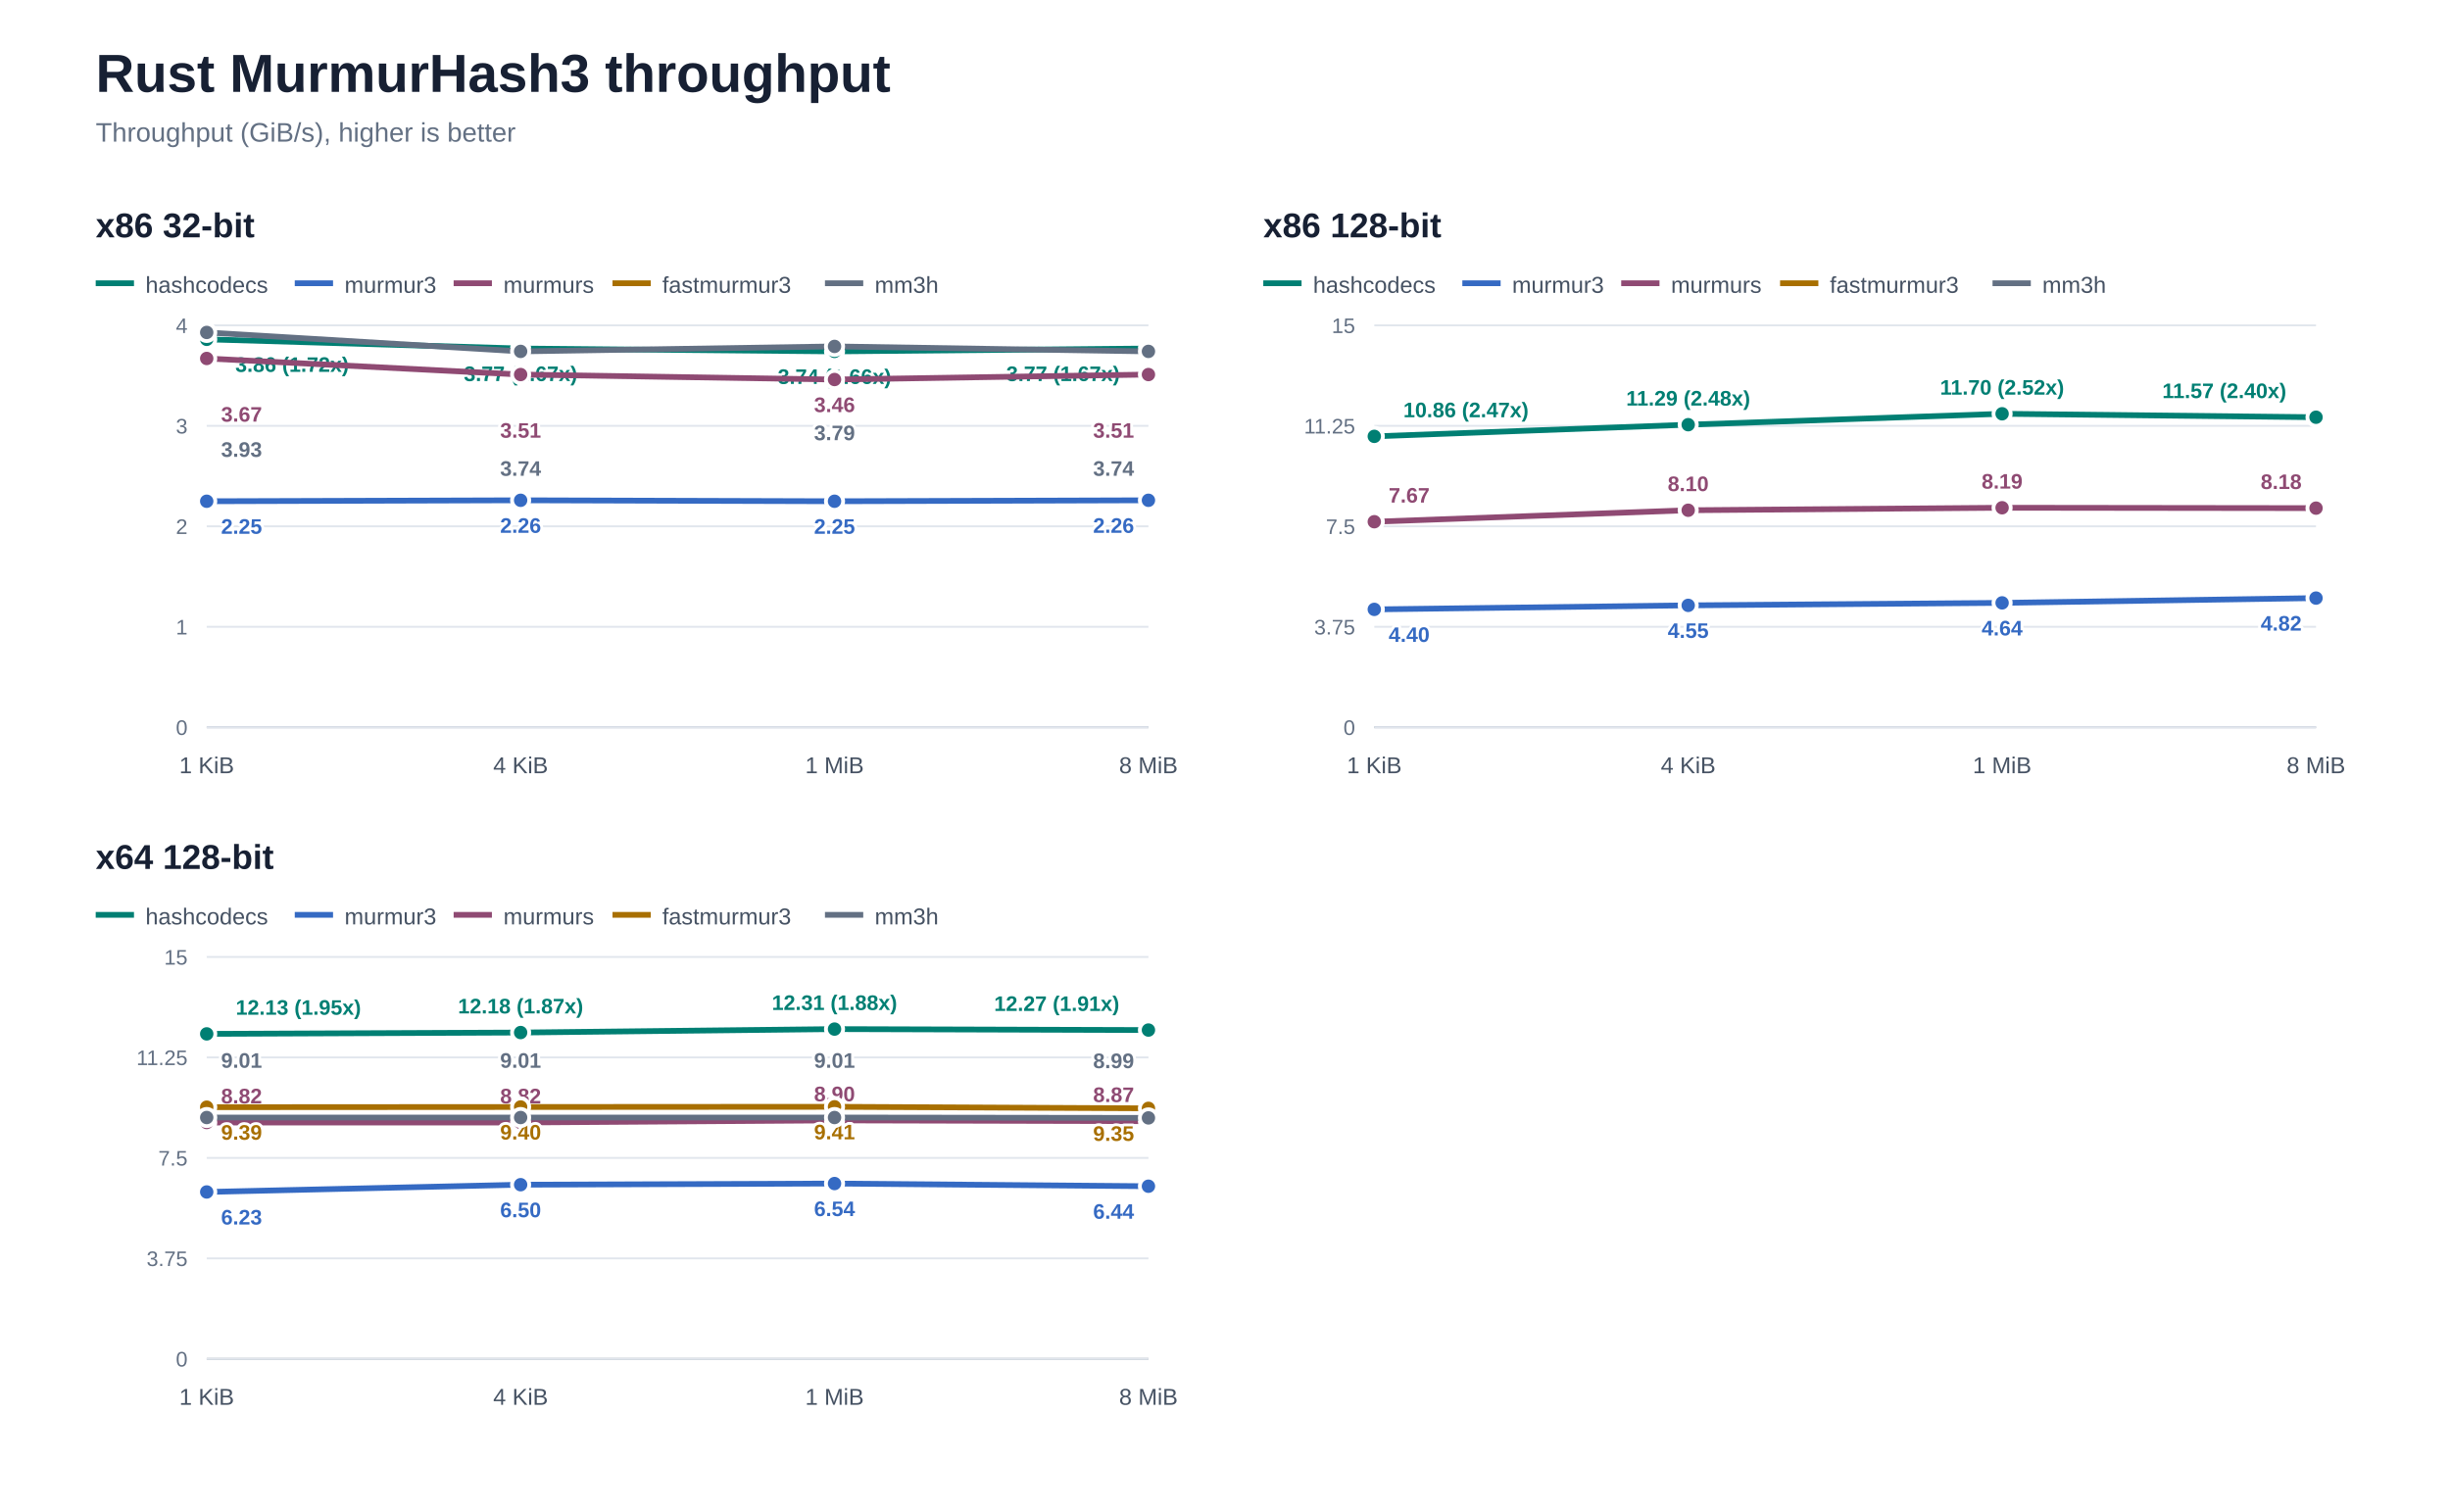
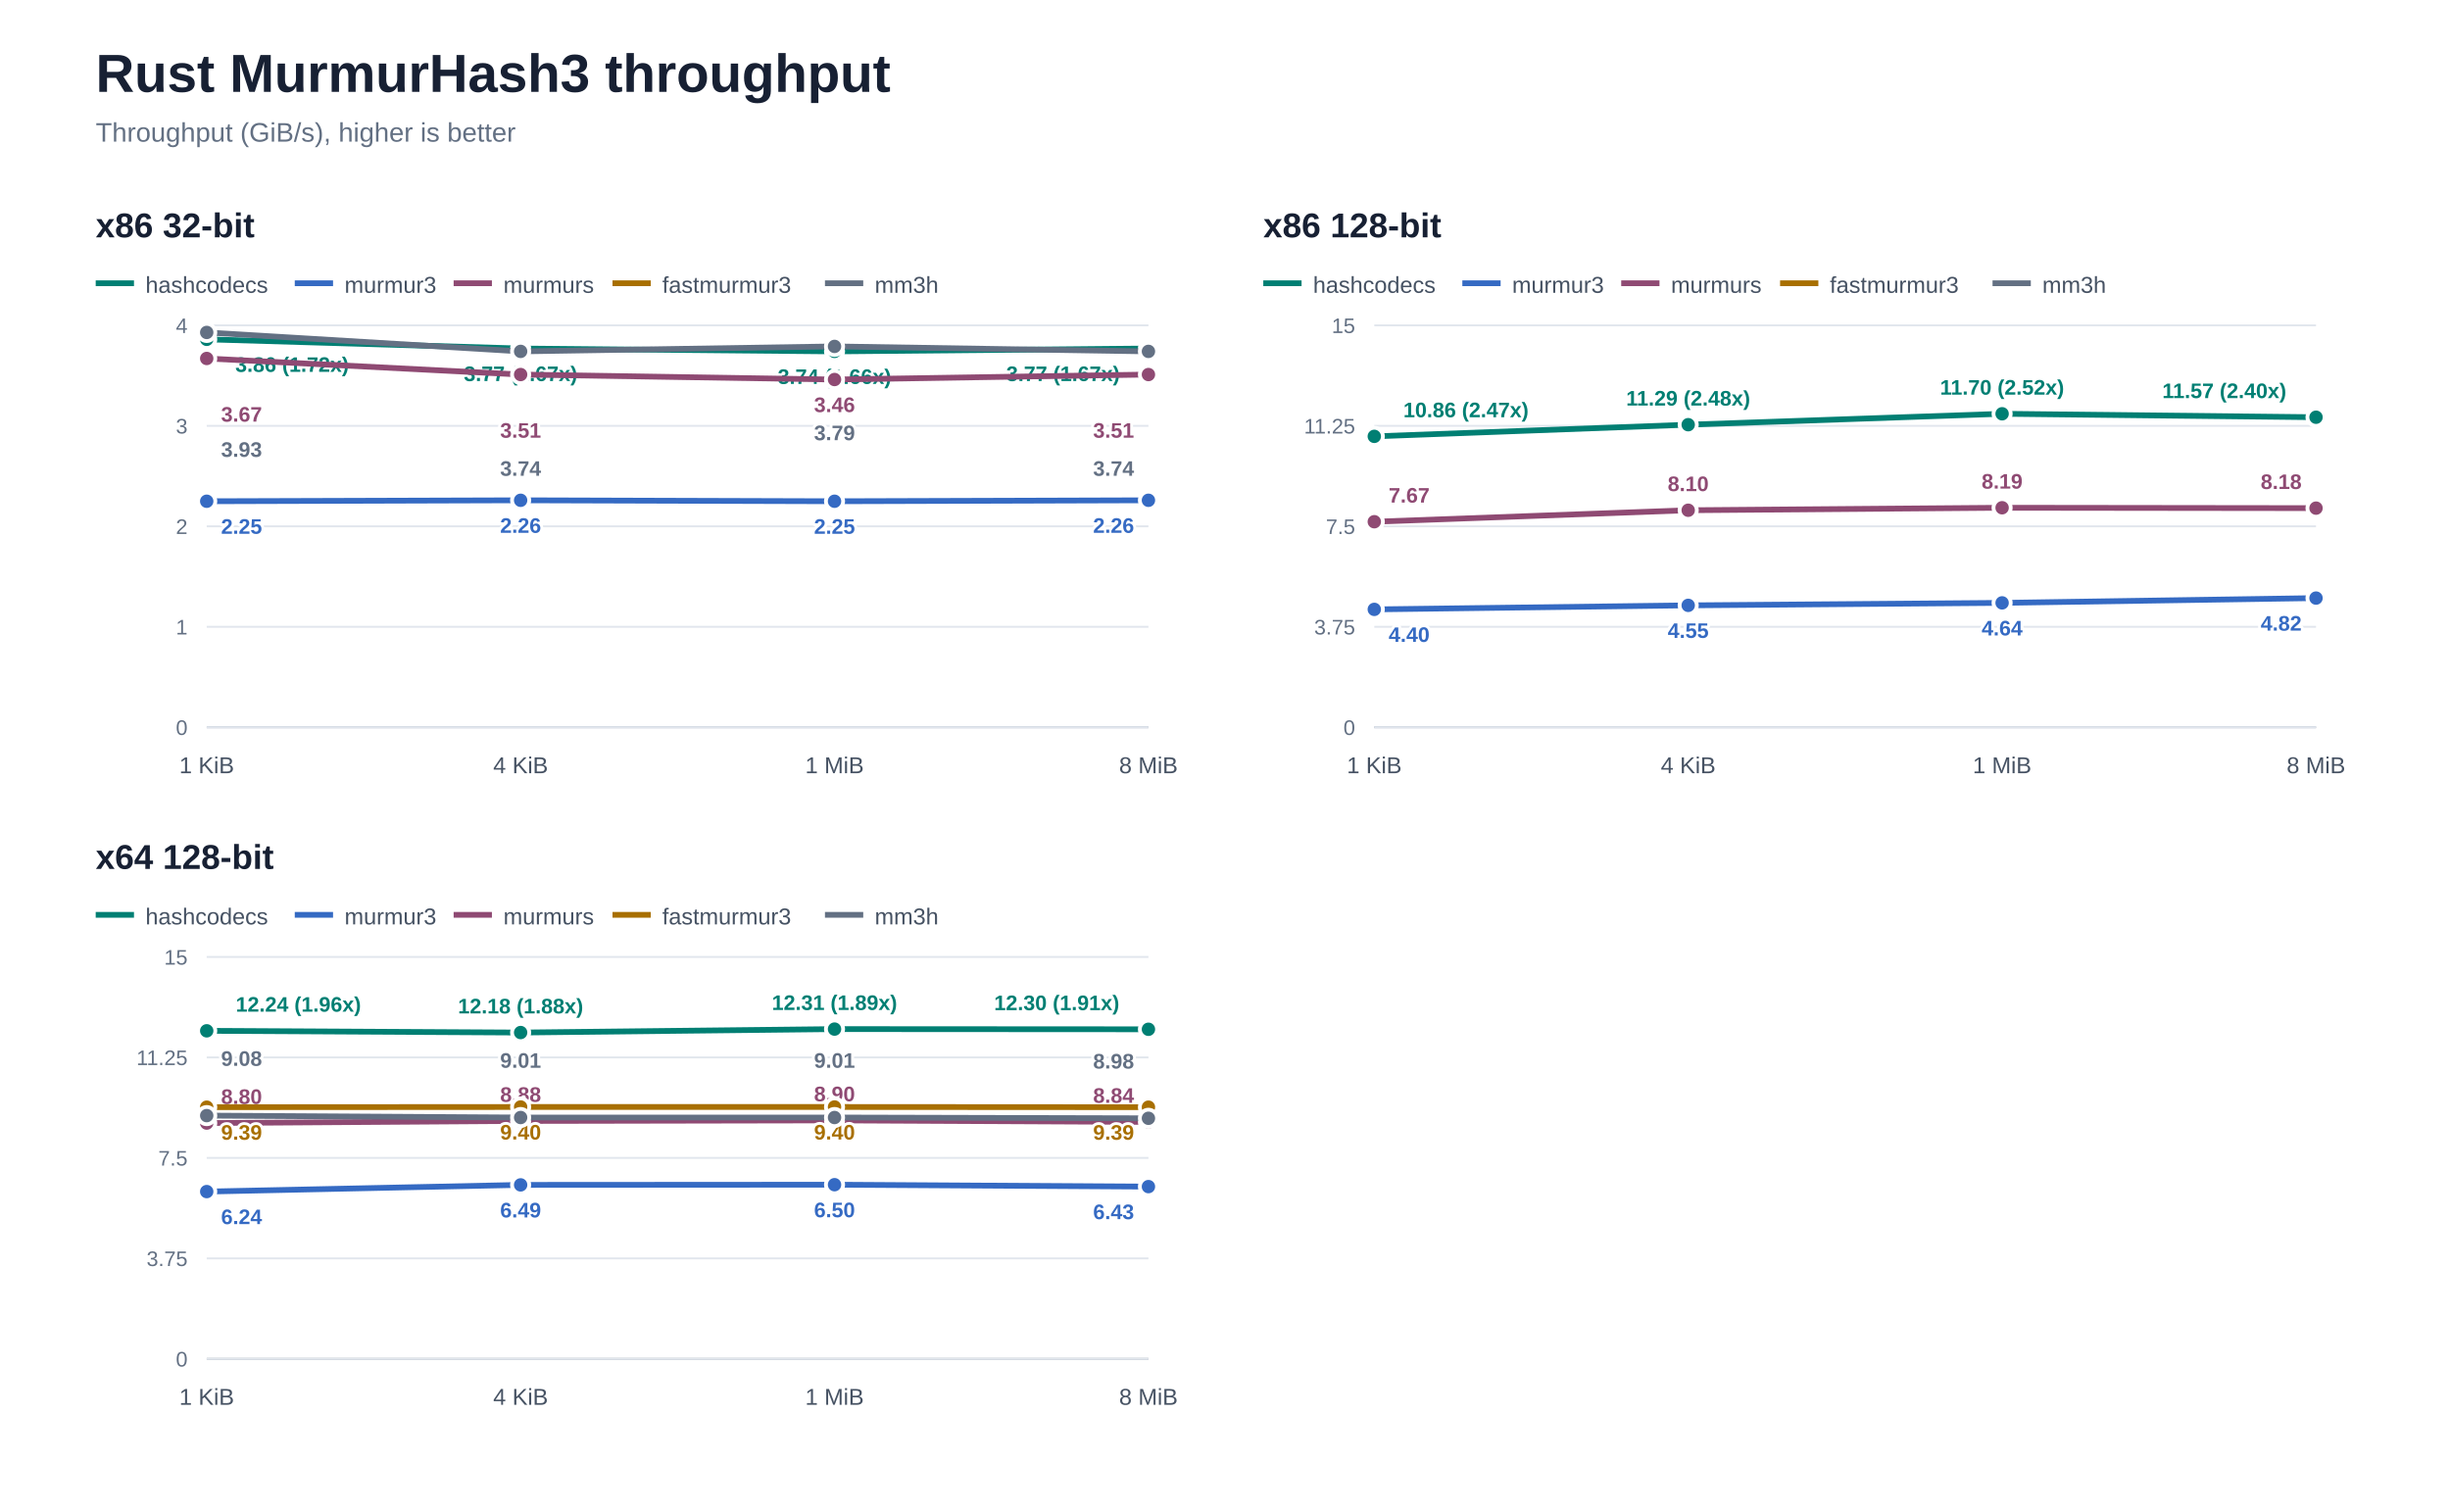
<svg xmlns="http://www.w3.org/2000/svg" width="1280" height="790" viewBox="0 0 1280 790" role="img" aria-labelledby="title desc">
  <rect width="100%" height="100%" fill="#ffffff" />
  <text x="50" y="48" fill="#172033" font-family="Segoe UI,Arial,sans-serif" font-size="28" font-weight="700">Rust MurmurHash3 throughput</text>
  <text x="50" y="74" fill="#637083" font-family="Segoe UI,Arial,sans-serif" font-size="14">Throughput (GiB/s), higher is better</text>
  <text x="50" y="124" fill="#172033" font-family="Segoe UI,Arial,sans-serif" font-size="18" font-weight="600">x86 32-bit</text>
  <line x1="108" y1="380" x2="600" y2="380" stroke="#9aa5b4" />
  <line x1="50" y1="148" x2="70" y2="148" stroke="#007f73" stroke-width="3" />
  <text x="76" y="153" fill="#465263" font-family="Segoe UI,Arial,sans-serif" font-size="12">hashcodecs</text>
  <line x1="154" y1="148" x2="174" y2="148" stroke="#356ac3" stroke-width="3" />
  <text x="180" y="153" fill="#465263" font-family="Segoe UI,Arial,sans-serif" font-size="12">murmur3</text>
  <line x1="237" y1="148" x2="257" y2="148" stroke="#8f4a73" stroke-width="3" />
  <text x="263" y="153" fill="#465263" font-family="Segoe UI,Arial,sans-serif" font-size="12">murmurs</text>
  <line x1="320" y1="148" x2="340" y2="148" stroke="#a86f00" stroke-width="3" />
  <text x="346" y="153" fill="#465263" font-family="Segoe UI,Arial,sans-serif" font-size="12">fastmurmur3</text>
  <line x1="431" y1="148" x2="451" y2="148" stroke="#637083" stroke-width="3" />
  <text x="457" y="153" fill="#465263" font-family="Segoe UI,Arial,sans-serif" font-size="12">mm3h</text>
  <line x1="108" y1="380.0" x2="600" y2="380.0" stroke="#e1e6ed" />
  <text x="98" y="384.0" text-anchor="end" fill="#637083" font-family="Segoe UI,Arial,sans-serif" font-size="11">0</text>
  <line x1="108" y1="327.5" x2="600" y2="327.5" stroke="#e1e6ed" />
  <text x="98" y="331.5" text-anchor="end" fill="#637083" font-family="Segoe UI,Arial,sans-serif" font-size="11">1</text>
  <line x1="108" y1="275.0" x2="600" y2="275.0" stroke="#e1e6ed" />
  <text x="98" y="279.0" text-anchor="end" fill="#637083" font-family="Segoe UI,Arial,sans-serif" font-size="11">2</text>
  <line x1="108" y1="222.5" x2="600" y2="222.5" stroke="#e1e6ed" />
  <text x="98" y="226.5" text-anchor="end" fill="#637083" font-family="Segoe UI,Arial,sans-serif" font-size="11">3</text>
  <line x1="108" y1="170.0" x2="600" y2="170.0" stroke="#e1e6ed" />
  <text x="98" y="174.0" text-anchor="end" fill="#637083" font-family="Segoe UI,Arial,sans-serif" font-size="11">4</text>
  <text x="108.0" y="404" text-anchor="middle" fill="#465263" font-family="Segoe UI,Arial,sans-serif" font-size="12">1 KiB</text>
  <text x="272.0" y="404" text-anchor="middle" fill="#465263" font-family="Segoe UI,Arial,sans-serif" font-size="12">4 KiB</text>
  <text x="436.0" y="404" text-anchor="middle" fill="#465263" font-family="Segoe UI,Arial,sans-serif" font-size="12">1 MiB</text>
  <text x="600.0" y="404" text-anchor="middle" fill="#465263" font-family="Segoe UI,Arial,sans-serif" font-size="12">8 MiB</text>
  <polyline points="108.0,177.3 272.0,182.1 436.0,183.6 600.0,182.1" fill="none" stroke="#007f73" stroke-width="3" stroke-linejoin="round" stroke-linecap="round" />
  <circle cx="108.0" cy="177.3" r="4.5" fill="#007f73" stroke="#ffffff" stroke-width="2" />
  <text x="152.6" y="194.3" text-anchor="middle" fill="#007f73" font-family="Segoe UI,Arial,sans-serif" font-size="11" font-weight="600" paint-order="stroke" stroke="#ffffff" stroke-width="3" stroke-linejoin="round">3.86 (1.72x)</text>
  <circle cx="272.0" cy="182.1" r="4.5" fill="#007f73" stroke="#ffffff" stroke-width="2" />
  <text x="272.0" y="199.1" text-anchor="middle" fill="#007f73" font-family="Segoe UI,Arial,sans-serif" font-size="11" font-weight="600" paint-order="stroke" stroke="#ffffff" stroke-width="3" stroke-linejoin="round">3.77 (1.67x)</text>
  <circle cx="436.0" cy="183.6" r="4.5" fill="#007f73" stroke="#ffffff" stroke-width="2" />
  <text x="436.0" y="200.6" text-anchor="middle" fill="#007f73" font-family="Segoe UI,Arial,sans-serif" font-size="11" font-weight="600" paint-order="stroke" stroke="#ffffff" stroke-width="3" stroke-linejoin="round">3.74 (1.66x)</text>
  <circle cx="600.0" cy="182.1" r="4.5" fill="#007f73" stroke="#ffffff" stroke-width="2" />
  <text x="555.4" y="199.1" text-anchor="middle" fill="#007f73" font-family="Segoe UI,Arial,sans-serif" font-size="11" font-weight="600" paint-order="stroke" stroke="#ffffff" stroke-width="3" stroke-linejoin="round">3.77 (1.67x)</text>
  <polyline points="108.0,261.9 272.0,261.4 436.0,261.9 600.0,261.4" fill="none" stroke="#356ac3" stroke-width="3" stroke-linejoin="round" stroke-linecap="round" />
  <circle cx="108.0" cy="261.9" r="4.5" fill="#356ac3" stroke="#ffffff" stroke-width="2" />
  <text x="126.2" y="278.9" text-anchor="middle" fill="#356ac3" font-family="Segoe UI,Arial,sans-serif" font-size="11" font-weight="600" paint-order="stroke" stroke="#ffffff" stroke-width="3" stroke-linejoin="round">2.25</text>
  <circle cx="272.0" cy="261.4" r="4.5" fill="#356ac3" stroke="#ffffff" stroke-width="2" />
  <text x="272.0" y="278.4" text-anchor="middle" fill="#356ac3" font-family="Segoe UI,Arial,sans-serif" font-size="11" font-weight="600" paint-order="stroke" stroke="#ffffff" stroke-width="3" stroke-linejoin="round">2.26</text>
  <circle cx="436.0" cy="261.9" r="4.5" fill="#356ac3" stroke="#ffffff" stroke-width="2" />
  <text x="436.0" y="278.9" text-anchor="middle" fill="#356ac3" font-family="Segoe UI,Arial,sans-serif" font-size="11" font-weight="600" paint-order="stroke" stroke="#ffffff" stroke-width="3" stroke-linejoin="round">2.25</text>
  <circle cx="600.0" cy="261.4" r="4.5" fill="#356ac3" stroke="#ffffff" stroke-width="2" />
  <text x="581.8" y="278.4" text-anchor="middle" fill="#356ac3" font-family="Segoe UI,Arial,sans-serif" font-size="11" font-weight="600" paint-order="stroke" stroke="#ffffff" stroke-width="3" stroke-linejoin="round">2.26</text>
  <polyline points="108.0,187.3 272.0,195.7 436.0,198.3 600.0,195.7" fill="none" stroke="#8f4a73" stroke-width="3" stroke-linejoin="round" stroke-linecap="round" />
  <circle cx="108.0" cy="187.3" r="4.5" fill="#8f4a73" stroke="#ffffff" stroke-width="2" />
  <text x="126.2" y="220.3" text-anchor="middle" fill="#8f4a73" font-family="Segoe UI,Arial,sans-serif" font-size="11" font-weight="600" paint-order="stroke" stroke="#ffffff" stroke-width="3" stroke-linejoin="round">3.67</text>
  <circle cx="272.0" cy="195.7" r="4.5" fill="#8f4a73" stroke="#ffffff" stroke-width="2" />
  <text x="272.0" y="228.7" text-anchor="middle" fill="#8f4a73" font-family="Segoe UI,Arial,sans-serif" font-size="11" font-weight="600" paint-order="stroke" stroke="#ffffff" stroke-width="3" stroke-linejoin="round">3.51</text>
  <circle cx="436.0" cy="198.3" r="4.5" fill="#8f4a73" stroke="#ffffff" stroke-width="2" />
  <text x="436.0" y="215.3" text-anchor="middle" fill="#8f4a73" font-family="Segoe UI,Arial,sans-serif" font-size="11" font-weight="600" paint-order="stroke" stroke="#ffffff" stroke-width="3" stroke-linejoin="round">3.46</text>
  <circle cx="600.0" cy="195.7" r="4.5" fill="#8f4a73" stroke="#ffffff" stroke-width="2" />
  <text x="581.8" y="228.7" text-anchor="middle" fill="#8f4a73" font-family="Segoe UI,Arial,sans-serif" font-size="11" font-weight="600" paint-order="stroke" stroke="#ffffff" stroke-width="3" stroke-linejoin="round">3.51</text>
  <polyline points="108.0,173.7 272.0,183.6 436.0,181.0 600.0,183.6" fill="none" stroke="#637083" stroke-width="3" stroke-linejoin="round" stroke-linecap="round" />
  <circle cx="108.0" cy="173.7" r="4.5" fill="#637083" stroke="#ffffff" stroke-width="2" />
  <text x="126.2" y="238.7" text-anchor="middle" fill="#637083" font-family="Segoe UI,Arial,sans-serif" font-size="11" font-weight="600" paint-order="stroke" stroke="#ffffff" stroke-width="3" stroke-linejoin="round">3.93</text>
  <circle cx="272.0" cy="183.6" r="4.5" fill="#637083" stroke="#ffffff" stroke-width="2" />
  <text x="272.0" y="248.6" text-anchor="middle" fill="#637083" font-family="Segoe UI,Arial,sans-serif" font-size="11" font-weight="600" paint-order="stroke" stroke="#ffffff" stroke-width="3" stroke-linejoin="round">3.74</text>
  <circle cx="436.0" cy="181.0" r="4.5" fill="#637083" stroke="#ffffff" stroke-width="2" />
  <text x="436.0" y="230.0" text-anchor="middle" fill="#637083" font-family="Segoe UI,Arial,sans-serif" font-size="11" font-weight="600" paint-order="stroke" stroke="#ffffff" stroke-width="3" stroke-linejoin="round">3.79</text>
  <circle cx="600.0" cy="183.6" r="4.5" fill="#637083" stroke="#ffffff" stroke-width="2" />
  <text x="581.8" y="248.6" text-anchor="middle" fill="#637083" font-family="Segoe UI,Arial,sans-serif" font-size="11" font-weight="600" paint-order="stroke" stroke="#ffffff" stroke-width="3" stroke-linejoin="round">3.74</text>
  <text x="660" y="124" fill="#172033" font-family="Segoe UI,Arial,sans-serif" font-size="18" font-weight="600">x86 128-bit</text>
  <line x1="718" y1="380" x2="1210" y2="380" stroke="#9aa5b4" />
  <line x1="660" y1="148" x2="680" y2="148" stroke="#007f73" stroke-width="3" />
  <text x="686" y="153" fill="#465263" font-family="Segoe UI,Arial,sans-serif" font-size="12">hashcodecs</text>
  <line x1="764" y1="148" x2="784" y2="148" stroke="#356ac3" stroke-width="3" />
  <text x="790" y="153" fill="#465263" font-family="Segoe UI,Arial,sans-serif" font-size="12">murmur3</text>
  <line x1="847" y1="148" x2="867" y2="148" stroke="#8f4a73" stroke-width="3" />
  <text x="873" y="153" fill="#465263" font-family="Segoe UI,Arial,sans-serif" font-size="12">murmurs</text>
  <line x1="930" y1="148" x2="950" y2="148" stroke="#a86f00" stroke-width="3" />
  <text x="956" y="153" fill="#465263" font-family="Segoe UI,Arial,sans-serif" font-size="12">fastmurmur3</text>
  <line x1="1041" y1="148" x2="1061" y2="148" stroke="#637083" stroke-width="3" />
  <text x="1067" y="153" fill="#465263" font-family="Segoe UI,Arial,sans-serif" font-size="12">mm3h</text>
  <line x1="718" y1="380.0" x2="1210" y2="380.0" stroke="#e1e6ed" />
  <text x="708" y="384.0" text-anchor="end" fill="#637083" font-family="Segoe UI,Arial,sans-serif" font-size="11">0</text>
  <line x1="718" y1="327.5" x2="1210" y2="327.5" stroke="#e1e6ed" />
  <text x="708" y="331.5" text-anchor="end" fill="#637083" font-family="Segoe UI,Arial,sans-serif" font-size="11">3.75</text>
  <line x1="718" y1="275.0" x2="1210" y2="275.0" stroke="#e1e6ed" />
  <text x="708" y="279.0" text-anchor="end" fill="#637083" font-family="Segoe UI,Arial,sans-serif" font-size="11">7.5</text>
  <line x1="718" y1="222.5" x2="1210" y2="222.5" stroke="#e1e6ed" />
  <text x="708" y="226.5" text-anchor="end" fill="#637083" font-family="Segoe UI,Arial,sans-serif" font-size="11">11.25</text>
  <line x1="718" y1="170.0" x2="1210" y2="170.0" stroke="#e1e6ed" />
  <text x="708" y="174.0" text-anchor="end" fill="#637083" font-family="Segoe UI,Arial,sans-serif" font-size="11">15</text>
  <text x="718.0" y="404" text-anchor="middle" fill="#465263" font-family="Segoe UI,Arial,sans-serif" font-size="12">1 KiB</text>
  <text x="882.0" y="404" text-anchor="middle" fill="#465263" font-family="Segoe UI,Arial,sans-serif" font-size="12">4 KiB</text>
  <text x="1046.0" y="404" text-anchor="middle" fill="#465263" font-family="Segoe UI,Arial,sans-serif" font-size="12">1 MiB</text>
  <text x="1210.0" y="404" text-anchor="middle" fill="#465263" font-family="Segoe UI,Arial,sans-serif" font-size="12">8 MiB</text>
  <polyline points="718.0,228.0 882.0,221.9 1046.0,216.2 1210.0,218.0" fill="none" stroke="#007f73" stroke-width="3" stroke-linejoin="round" stroke-linecap="round" />
  <circle cx="718.0" cy="228.0" r="4.5" fill="#007f73" stroke="#ffffff" stroke-width="2" />
  <text x="765.9" y="218.0" text-anchor="middle" fill="#007f73" font-family="Segoe UI,Arial,sans-serif" font-size="11" font-weight="600" paint-order="stroke" stroke="#ffffff" stroke-width="3" stroke-linejoin="round">10.86 (2.47x)</text>
  <circle cx="882.0" cy="221.9" r="4.5" fill="#007f73" stroke="#ffffff" stroke-width="2" />
  <text x="882.0" y="211.9" text-anchor="middle" fill="#007f73" font-family="Segoe UI,Arial,sans-serif" font-size="11" font-weight="600" paint-order="stroke" stroke="#ffffff" stroke-width="3" stroke-linejoin="round">11.29 (2.48x)</text>
  <circle cx="1046.0" cy="216.2" r="4.5" fill="#007f73" stroke="#ffffff" stroke-width="2" />
  <text x="1046.0" y="206.2" text-anchor="middle" fill="#007f73" font-family="Segoe UI,Arial,sans-serif" font-size="11" font-weight="600" paint-order="stroke" stroke="#ffffff" stroke-width="3" stroke-linejoin="round">11.70 (2.52x)</text>
  <circle cx="1210.0" cy="218.0" r="4.5" fill="#007f73" stroke="#ffffff" stroke-width="2" />
  <text x="1162.1" y="208.0" text-anchor="middle" fill="#007f73" font-family="Segoe UI,Arial,sans-serif" font-size="11" font-weight="600" paint-order="stroke" stroke="#ffffff" stroke-width="3" stroke-linejoin="round">11.57 (2.40x)</text>
  <polyline points="718.0,318.4 882.0,316.3 1046.0,315.0 1210.0,312.5" fill="none" stroke="#356ac3" stroke-width="3" stroke-linejoin="round" stroke-linecap="round" />
  <circle cx="718.0" cy="318.4" r="4.5" fill="#356ac3" stroke="#ffffff" stroke-width="2" />
  <text x="736.2" y="335.4" text-anchor="middle" fill="#356ac3" font-family="Segoe UI,Arial,sans-serif" font-size="11" font-weight="600" paint-order="stroke" stroke="#ffffff" stroke-width="3" stroke-linejoin="round">4.40</text>
  <circle cx="882.0" cy="316.3" r="4.5" fill="#356ac3" stroke="#ffffff" stroke-width="2" />
  <text x="882.0" y="333.3" text-anchor="middle" fill="#356ac3" font-family="Segoe UI,Arial,sans-serif" font-size="11" font-weight="600" paint-order="stroke" stroke="#ffffff" stroke-width="3" stroke-linejoin="round">4.55</text>
  <circle cx="1046.0" cy="315.0" r="4.5" fill="#356ac3" stroke="#ffffff" stroke-width="2" />
  <text x="1046.0" y="332.0" text-anchor="middle" fill="#356ac3" font-family="Segoe UI,Arial,sans-serif" font-size="11" font-weight="600" paint-order="stroke" stroke="#ffffff" stroke-width="3" stroke-linejoin="round">4.64</text>
  <circle cx="1210.0" cy="312.5" r="4.5" fill="#356ac3" stroke="#ffffff" stroke-width="2" />
  <text x="1191.8" y="329.5" text-anchor="middle" fill="#356ac3" font-family="Segoe UI,Arial,sans-serif" font-size="11" font-weight="600" paint-order="stroke" stroke="#ffffff" stroke-width="3" stroke-linejoin="round">4.82</text>
  <polyline points="718.0,272.6 882.0,266.6 1046.0,265.3 1210.0,265.5" fill="none" stroke="#8f4a73" stroke-width="3" stroke-linejoin="round" stroke-linecap="round" />
  <circle cx="718.0" cy="272.6" r="4.5" fill="#8f4a73" stroke="#ffffff" stroke-width="2" />
  <text x="736.2" y="262.6" text-anchor="middle" fill="#8f4a73" font-family="Segoe UI,Arial,sans-serif" font-size="11" font-weight="600" paint-order="stroke" stroke="#ffffff" stroke-width="3" stroke-linejoin="round">7.67</text>
  <circle cx="882.0" cy="266.6" r="4.5" fill="#8f4a73" stroke="#ffffff" stroke-width="2" />
  <text x="882.0" y="256.6" text-anchor="middle" fill="#8f4a73" font-family="Segoe UI,Arial,sans-serif" font-size="11" font-weight="600" paint-order="stroke" stroke="#ffffff" stroke-width="3" stroke-linejoin="round">8.10</text>
  <circle cx="1046.0" cy="265.3" r="4.5" fill="#8f4a73" stroke="#ffffff" stroke-width="2" />
  <text x="1046.0" y="255.3" text-anchor="middle" fill="#8f4a73" font-family="Segoe UI,Arial,sans-serif" font-size="11" font-weight="600" paint-order="stroke" stroke="#ffffff" stroke-width="3" stroke-linejoin="round">8.19</text>
  <circle cx="1210.0" cy="265.5" r="4.5" fill="#8f4a73" stroke="#ffffff" stroke-width="2" />
  <text x="1191.8" y="255.5" text-anchor="middle" fill="#8f4a73" font-family="Segoe UI,Arial,sans-serif" font-size="11" font-weight="600" paint-order="stroke" stroke="#ffffff" stroke-width="3" stroke-linejoin="round">8.18</text>
  <text x="50" y="454" fill="#172033" font-family="Segoe UI,Arial,sans-serif" font-size="18" font-weight="600">x64 128-bit</text>
  <line x1="108" y1="710" x2="600" y2="710" stroke="#9aa5b4" />
  <line x1="50" y1="478" x2="70" y2="478" stroke="#007f73" stroke-width="3" />
  <text x="76" y="483" fill="#465263" font-family="Segoe UI,Arial,sans-serif" font-size="12">hashcodecs</text>
  <line x1="154" y1="478" x2="174" y2="478" stroke="#356ac3" stroke-width="3" />
  <text x="180" y="483" fill="#465263" font-family="Segoe UI,Arial,sans-serif" font-size="12">murmur3</text>
  <line x1="237" y1="478" x2="257" y2="478" stroke="#8f4a73" stroke-width="3" />
  <text x="263" y="483" fill="#465263" font-family="Segoe UI,Arial,sans-serif" font-size="12">murmurs</text>
  <line x1="320" y1="478" x2="340" y2="478" stroke="#a86f00" stroke-width="3" />
  <text x="346" y="483" fill="#465263" font-family="Segoe UI,Arial,sans-serif" font-size="12">fastmurmur3</text>
  <line x1="431" y1="478" x2="451" y2="478" stroke="#637083" stroke-width="3" />
  <text x="457" y="483" fill="#465263" font-family="Segoe UI,Arial,sans-serif" font-size="12">mm3h</text>
  <line x1="108" y1="710.0" x2="600" y2="710.0" stroke="#e1e6ed" />
  <text x="98" y="714.0" text-anchor="end" fill="#637083" font-family="Segoe UI,Arial,sans-serif" font-size="11">0</text>
  <line x1="108" y1="657.5" x2="600" y2="657.5" stroke="#e1e6ed" />
  <text x="98" y="661.5" text-anchor="end" fill="#637083" font-family="Segoe UI,Arial,sans-serif" font-size="11">3.75</text>
  <line x1="108" y1="605.0" x2="600" y2="605.0" stroke="#e1e6ed" />
  <text x="98" y="609.0" text-anchor="end" fill="#637083" font-family="Segoe UI,Arial,sans-serif" font-size="11">7.5</text>
  <line x1="108" y1="552.5" x2="600" y2="552.5" stroke="#e1e6ed" />
  <text x="98" y="556.5" text-anchor="end" fill="#637083" font-family="Segoe UI,Arial,sans-serif" font-size="11">11.25</text>
  <line x1="108" y1="500.0" x2="600" y2="500.0" stroke="#e1e6ed" />
  <text x="98" y="504.0" text-anchor="end" fill="#637083" font-family="Segoe UI,Arial,sans-serif" font-size="11">15</text>
  <text x="108.0" y="734" text-anchor="middle" fill="#465263" font-family="Segoe UI,Arial,sans-serif" font-size="12">1 KiB</text>
  <text x="272.0" y="734" text-anchor="middle" fill="#465263" font-family="Segoe UI,Arial,sans-serif" font-size="12">4 KiB</text>
  <text x="436.0" y="734" text-anchor="middle" fill="#465263" font-family="Segoe UI,Arial,sans-serif" font-size="12">1 MiB</text>
  <text x="600.0" y="734" text-anchor="middle" fill="#465263" font-family="Segoe UI,Arial,sans-serif" font-size="12">8 MiB</text>
-   <polyline points="108.0,540.2 272.0,539.5 436.0,537.7 600.0,538.2" fill="none" stroke="#007f73" stroke-width="3" stroke-linejoin="round" stroke-linecap="round" />
-   <circle cx="108.0" cy="540.2" r="4.5" fill="#007f73" stroke="#ffffff" stroke-width="2" />
-   <text x="155.9" y="530.2" text-anchor="middle" fill="#007f73" font-family="Segoe UI,Arial,sans-serif" font-size="11" font-weight="600" paint-order="stroke" stroke="#ffffff" stroke-width="3" stroke-linejoin="round">12.13 (1.95x)</text>
+   <polyline points="108.0,538.6 272.0,539.5 436.0,537.7 600.0,537.8" fill="none" stroke="#007f73" stroke-width="3" stroke-linejoin="round" stroke-linecap="round" />
+   <circle cx="108.0" cy="538.6" r="4.5" fill="#007f73" stroke="#ffffff" stroke-width="2" />
+   <text x="155.9" y="528.6" text-anchor="middle" fill="#007f73" font-family="Segoe UI,Arial,sans-serif" font-size="11" font-weight="600" paint-order="stroke" stroke="#ffffff" stroke-width="3" stroke-linejoin="round">12.24 (1.96x)</text>
  <circle cx="272.0" cy="539.5" r="4.5" fill="#007f73" stroke="#ffffff" stroke-width="2" />
-   <text x="272.0" y="529.5" text-anchor="middle" fill="#007f73" font-family="Segoe UI,Arial,sans-serif" font-size="11" font-weight="600" paint-order="stroke" stroke="#ffffff" stroke-width="3" stroke-linejoin="round">12.18 (1.87x)</text>
+   <text x="272.0" y="529.5" text-anchor="middle" fill="#007f73" font-family="Segoe UI,Arial,sans-serif" font-size="11" font-weight="600" paint-order="stroke" stroke="#ffffff" stroke-width="3" stroke-linejoin="round">12.18 (1.88x)</text>
  <circle cx="436.0" cy="537.7" r="4.5" fill="#007f73" stroke="#ffffff" stroke-width="2" />
-   <text x="436.0" y="527.7" text-anchor="middle" fill="#007f73" font-family="Segoe UI,Arial,sans-serif" font-size="11" font-weight="600" paint-order="stroke" stroke="#ffffff" stroke-width="3" stroke-linejoin="round">12.31 (1.88x)</text>
-   <circle cx="600.0" cy="538.2" r="4.5" fill="#007f73" stroke="#ffffff" stroke-width="2" />
-   <text x="552.1" y="528.2" text-anchor="middle" fill="#007f73" font-family="Segoe UI,Arial,sans-serif" font-size="11" font-weight="600" paint-order="stroke" stroke="#ffffff" stroke-width="3" stroke-linejoin="round">12.27 (1.91x)</text>
-   <polyline points="108.0,622.8 272.0,619.0 436.0,618.4 600.0,619.8" fill="none" stroke="#356ac3" stroke-width="3" stroke-linejoin="round" stroke-linecap="round" />
-   <circle cx="108.0" cy="622.8" r="4.5" fill="#356ac3" stroke="#ffffff" stroke-width="2" />
-   <text x="126.2" y="639.8" text-anchor="middle" fill="#356ac3" font-family="Segoe UI,Arial,sans-serif" font-size="11" font-weight="600" paint-order="stroke" stroke="#ffffff" stroke-width="3" stroke-linejoin="round">6.23</text>
-   <circle cx="272.0" cy="619.0" r="4.5" fill="#356ac3" stroke="#ffffff" stroke-width="2" />
-   <text x="272.0" y="636.0" text-anchor="middle" fill="#356ac3" font-family="Segoe UI,Arial,sans-serif" font-size="11" font-weight="600" paint-order="stroke" stroke="#ffffff" stroke-width="3" stroke-linejoin="round">6.50</text>
-   <circle cx="436.0" cy="618.4" r="4.5" fill="#356ac3" stroke="#ffffff" stroke-width="2" />
-   <text x="436.0" y="635.4" text-anchor="middle" fill="#356ac3" font-family="Segoe UI,Arial,sans-serif" font-size="11" font-weight="600" paint-order="stroke" stroke="#ffffff" stroke-width="3" stroke-linejoin="round">6.54</text>
-   <circle cx="600.0" cy="619.8" r="4.5" fill="#356ac3" stroke="#ffffff" stroke-width="2" />
-   <text x="581.8" y="636.8" text-anchor="middle" fill="#356ac3" font-family="Segoe UI,Arial,sans-serif" font-size="11" font-weight="600" paint-order="stroke" stroke="#ffffff" stroke-width="3" stroke-linejoin="round">6.44</text>
-   <polyline points="108.0,586.5 272.0,586.5 436.0,585.4 600.0,585.8" fill="none" stroke="#8f4a73" stroke-width="3" stroke-linejoin="round" stroke-linecap="round" />
-   <circle cx="108.0" cy="586.5" r="4.5" fill="#8f4a73" stroke="#ffffff" stroke-width="2" />
-   <text x="126.2" y="576.5" text-anchor="middle" fill="#8f4a73" font-family="Segoe UI,Arial,sans-serif" font-size="11" font-weight="600" paint-order="stroke" stroke="#ffffff" stroke-width="3" stroke-linejoin="round">8.82</text>
-   <circle cx="272.0" cy="586.5" r="4.5" fill="#8f4a73" stroke="#ffffff" stroke-width="2" />
-   <text x="272.0" y="576.5" text-anchor="middle" fill="#8f4a73" font-family="Segoe UI,Arial,sans-serif" font-size="11" font-weight="600" paint-order="stroke" stroke="#ffffff" stroke-width="3" stroke-linejoin="round">8.82</text>
+   <text x="436.0" y="527.7" text-anchor="middle" fill="#007f73" font-family="Segoe UI,Arial,sans-serif" font-size="11" font-weight="600" paint-order="stroke" stroke="#ffffff" stroke-width="3" stroke-linejoin="round">12.31 (1.89x)</text>
+   <circle cx="600.0" cy="537.8" r="4.5" fill="#007f73" stroke="#ffffff" stroke-width="2" />
+   <text x="552.1" y="527.8" text-anchor="middle" fill="#007f73" font-family="Segoe UI,Arial,sans-serif" font-size="11" font-weight="600" paint-order="stroke" stroke="#ffffff" stroke-width="3" stroke-linejoin="round">12.30 (1.91x)</text>
+   <polyline points="108.0,622.6 272.0,619.1 436.0,619.0 600.0,620.0" fill="none" stroke="#356ac3" stroke-width="3" stroke-linejoin="round" stroke-linecap="round" />
+   <circle cx="108.0" cy="622.6" r="4.5" fill="#356ac3" stroke="#ffffff" stroke-width="2" />
+   <text x="126.2" y="639.6" text-anchor="middle" fill="#356ac3" font-family="Segoe UI,Arial,sans-serif" font-size="11" font-weight="600" paint-order="stroke" stroke="#ffffff" stroke-width="3" stroke-linejoin="round">6.24</text>
+   <circle cx="272.0" cy="619.1" r="4.5" fill="#356ac3" stroke="#ffffff" stroke-width="2" />
+   <text x="272.0" y="636.1" text-anchor="middle" fill="#356ac3" font-family="Segoe UI,Arial,sans-serif" font-size="11" font-weight="600" paint-order="stroke" stroke="#ffffff" stroke-width="3" stroke-linejoin="round">6.49</text>
+   <circle cx="436.0" cy="619.0" r="4.5" fill="#356ac3" stroke="#ffffff" stroke-width="2" />
+   <text x="436.0" y="636.0" text-anchor="middle" fill="#356ac3" font-family="Segoe UI,Arial,sans-serif" font-size="11" font-weight="600" paint-order="stroke" stroke="#ffffff" stroke-width="3" stroke-linejoin="round">6.50</text>
+   <circle cx="600.0" cy="620.0" r="4.5" fill="#356ac3" stroke="#ffffff" stroke-width="2" />
+   <text x="581.8" y="637.0" text-anchor="middle" fill="#356ac3" font-family="Segoe UI,Arial,sans-serif" font-size="11" font-weight="600" paint-order="stroke" stroke="#ffffff" stroke-width="3" stroke-linejoin="round">6.43</text>
+   <polyline points="108.0,586.8 272.0,585.7 436.0,585.4 600.0,586.2" fill="none" stroke="#8f4a73" stroke-width="3" stroke-linejoin="round" stroke-linecap="round" />
+   <circle cx="108.0" cy="586.8" r="4.5" fill="#8f4a73" stroke="#ffffff" stroke-width="2" />
+   <text x="126.2" y="576.8" text-anchor="middle" fill="#8f4a73" font-family="Segoe UI,Arial,sans-serif" font-size="11" font-weight="600" paint-order="stroke" stroke="#ffffff" stroke-width="3" stroke-linejoin="round">8.80</text>
+   <circle cx="272.0" cy="585.7" r="4.5" fill="#8f4a73" stroke="#ffffff" stroke-width="2" />
+   <text x="272.0" y="575.7" text-anchor="middle" fill="#8f4a73" font-family="Segoe UI,Arial,sans-serif" font-size="11" font-weight="600" paint-order="stroke" stroke="#ffffff" stroke-width="3" stroke-linejoin="round">8.88</text>
  <circle cx="436.0" cy="585.4" r="4.5" fill="#8f4a73" stroke="#ffffff" stroke-width="2" />
  <text x="436.0" y="575.4" text-anchor="middle" fill="#8f4a73" font-family="Segoe UI,Arial,sans-serif" font-size="11" font-weight="600" paint-order="stroke" stroke="#ffffff" stroke-width="3" stroke-linejoin="round">8.90</text>
-   <circle cx="600.0" cy="585.8" r="4.5" fill="#8f4a73" stroke="#ffffff" stroke-width="2" />
-   <text x="581.8" y="575.8" text-anchor="middle" fill="#8f4a73" font-family="Segoe UI,Arial,sans-serif" font-size="11" font-weight="600" paint-order="stroke" stroke="#ffffff" stroke-width="3" stroke-linejoin="round">8.87</text>
-   <polyline points="108.0,578.5 272.0,578.4 436.0,578.3 600.0,579.1" fill="none" stroke="#a86f00" stroke-width="3" stroke-linejoin="round" stroke-linecap="round" />
+   <circle cx="600.0" cy="586.2" r="4.5" fill="#8f4a73" stroke="#ffffff" stroke-width="2" />
+   <text x="581.8" y="576.2" text-anchor="middle" fill="#8f4a73" font-family="Segoe UI,Arial,sans-serif" font-size="11" font-weight="600" paint-order="stroke" stroke="#ffffff" stroke-width="3" stroke-linejoin="round">8.84</text>
+   <polyline points="108.0,578.5 272.0,578.4 436.0,578.4 600.0,578.5" fill="none" stroke="#a86f00" stroke-width="3" stroke-linejoin="round" stroke-linecap="round" />
  <circle cx="108.0" cy="578.5" r="4.5" fill="#a86f00" stroke="#ffffff" stroke-width="2" />
  <text x="126.2" y="595.5" text-anchor="middle" fill="#a86f00" font-family="Segoe UI,Arial,sans-serif" font-size="11" font-weight="600" paint-order="stroke" stroke="#ffffff" stroke-width="3" stroke-linejoin="round">9.39</text>
  <circle cx="272.0" cy="578.4" r="4.5" fill="#a86f00" stroke="#ffffff" stroke-width="2" />
  <text x="272.0" y="595.4" text-anchor="middle" fill="#a86f00" font-family="Segoe UI,Arial,sans-serif" font-size="11" font-weight="600" paint-order="stroke" stroke="#ffffff" stroke-width="3" stroke-linejoin="round">9.40</text>
-   <circle cx="436.0" cy="578.3" r="4.5" fill="#a86f00" stroke="#ffffff" stroke-width="2" />
-   <text x="436.0" y="595.3" text-anchor="middle" fill="#a86f00" font-family="Segoe UI,Arial,sans-serif" font-size="11" font-weight="600" paint-order="stroke" stroke="#ffffff" stroke-width="3" stroke-linejoin="round">9.41</text>
-   <circle cx="600.0" cy="579.1" r="4.5" fill="#a86f00" stroke="#ffffff" stroke-width="2" />
-   <text x="581.8" y="596.1" text-anchor="middle" fill="#a86f00" font-family="Segoe UI,Arial,sans-serif" font-size="11" font-weight="600" paint-order="stroke" stroke="#ffffff" stroke-width="3" stroke-linejoin="round">9.35</text>
-   <polyline points="108.0,583.9 272.0,583.9 436.0,583.9 600.0,584.1" fill="none" stroke="#637083" stroke-width="3" stroke-linejoin="round" stroke-linecap="round" />
-   <circle cx="108.0" cy="583.9" r="4.5" fill="#637083" stroke="#ffffff" stroke-width="2" />
-   <text x="126.2" y="557.9" text-anchor="middle" fill="#637083" font-family="Segoe UI,Arial,sans-serif" font-size="11" font-weight="600" paint-order="stroke" stroke="#ffffff" stroke-width="3" stroke-linejoin="round">9.01</text>
+   <circle cx="436.0" cy="578.4" r="4.5" fill="#a86f00" stroke="#ffffff" stroke-width="2" />
+   <text x="436.0" y="595.4" text-anchor="middle" fill="#a86f00" font-family="Segoe UI,Arial,sans-serif" font-size="11" font-weight="600" paint-order="stroke" stroke="#ffffff" stroke-width="3" stroke-linejoin="round">9.40</text>
+   <circle cx="600.0" cy="578.5" r="4.5" fill="#a86f00" stroke="#ffffff" stroke-width="2" />
+   <text x="581.8" y="595.5" text-anchor="middle" fill="#a86f00" font-family="Segoe UI,Arial,sans-serif" font-size="11" font-weight="600" paint-order="stroke" stroke="#ffffff" stroke-width="3" stroke-linejoin="round">9.39</text>
+   <polyline points="108.0,582.9 272.0,583.9 436.0,583.9 600.0,584.3" fill="none" stroke="#637083" stroke-width="3" stroke-linejoin="round" stroke-linecap="round" />
+   <circle cx="108.0" cy="582.9" r="4.5" fill="#637083" stroke="#ffffff" stroke-width="2" />
+   <text x="126.2" y="556.9" text-anchor="middle" fill="#637083" font-family="Segoe UI,Arial,sans-serif" font-size="11" font-weight="600" paint-order="stroke" stroke="#ffffff" stroke-width="3" stroke-linejoin="round">9.08</text>
  <circle cx="272.0" cy="583.9" r="4.5" fill="#637083" stroke="#ffffff" stroke-width="2" />
  <text x="272.0" y="557.9" text-anchor="middle" fill="#637083" font-family="Segoe UI,Arial,sans-serif" font-size="11" font-weight="600" paint-order="stroke" stroke="#ffffff" stroke-width="3" stroke-linejoin="round">9.01</text>
  <circle cx="436.0" cy="583.9" r="4.5" fill="#637083" stroke="#ffffff" stroke-width="2" />
  <text x="436.0" y="557.9" text-anchor="middle" fill="#637083" font-family="Segoe UI,Arial,sans-serif" font-size="11" font-weight="600" paint-order="stroke" stroke="#ffffff" stroke-width="3" stroke-linejoin="round">9.01</text>
-   <circle cx="600.0" cy="584.1" r="4.5" fill="#637083" stroke="#ffffff" stroke-width="2" />
-   <text x="581.8" y="558.1" text-anchor="middle" fill="#637083" font-family="Segoe UI,Arial,sans-serif" font-size="11" font-weight="600" paint-order="stroke" stroke="#ffffff" stroke-width="3" stroke-linejoin="round">8.99</text>
+   <circle cx="600.0" cy="584.3" r="4.5" fill="#637083" stroke="#ffffff" stroke-width="2" />
+   <text x="581.8" y="558.3" text-anchor="middle" fill="#637083" font-family="Segoe UI,Arial,sans-serif" font-size="11" font-weight="600" paint-order="stroke" stroke="#ffffff" stroke-width="3" stroke-linejoin="round">8.98</text>
</svg>
